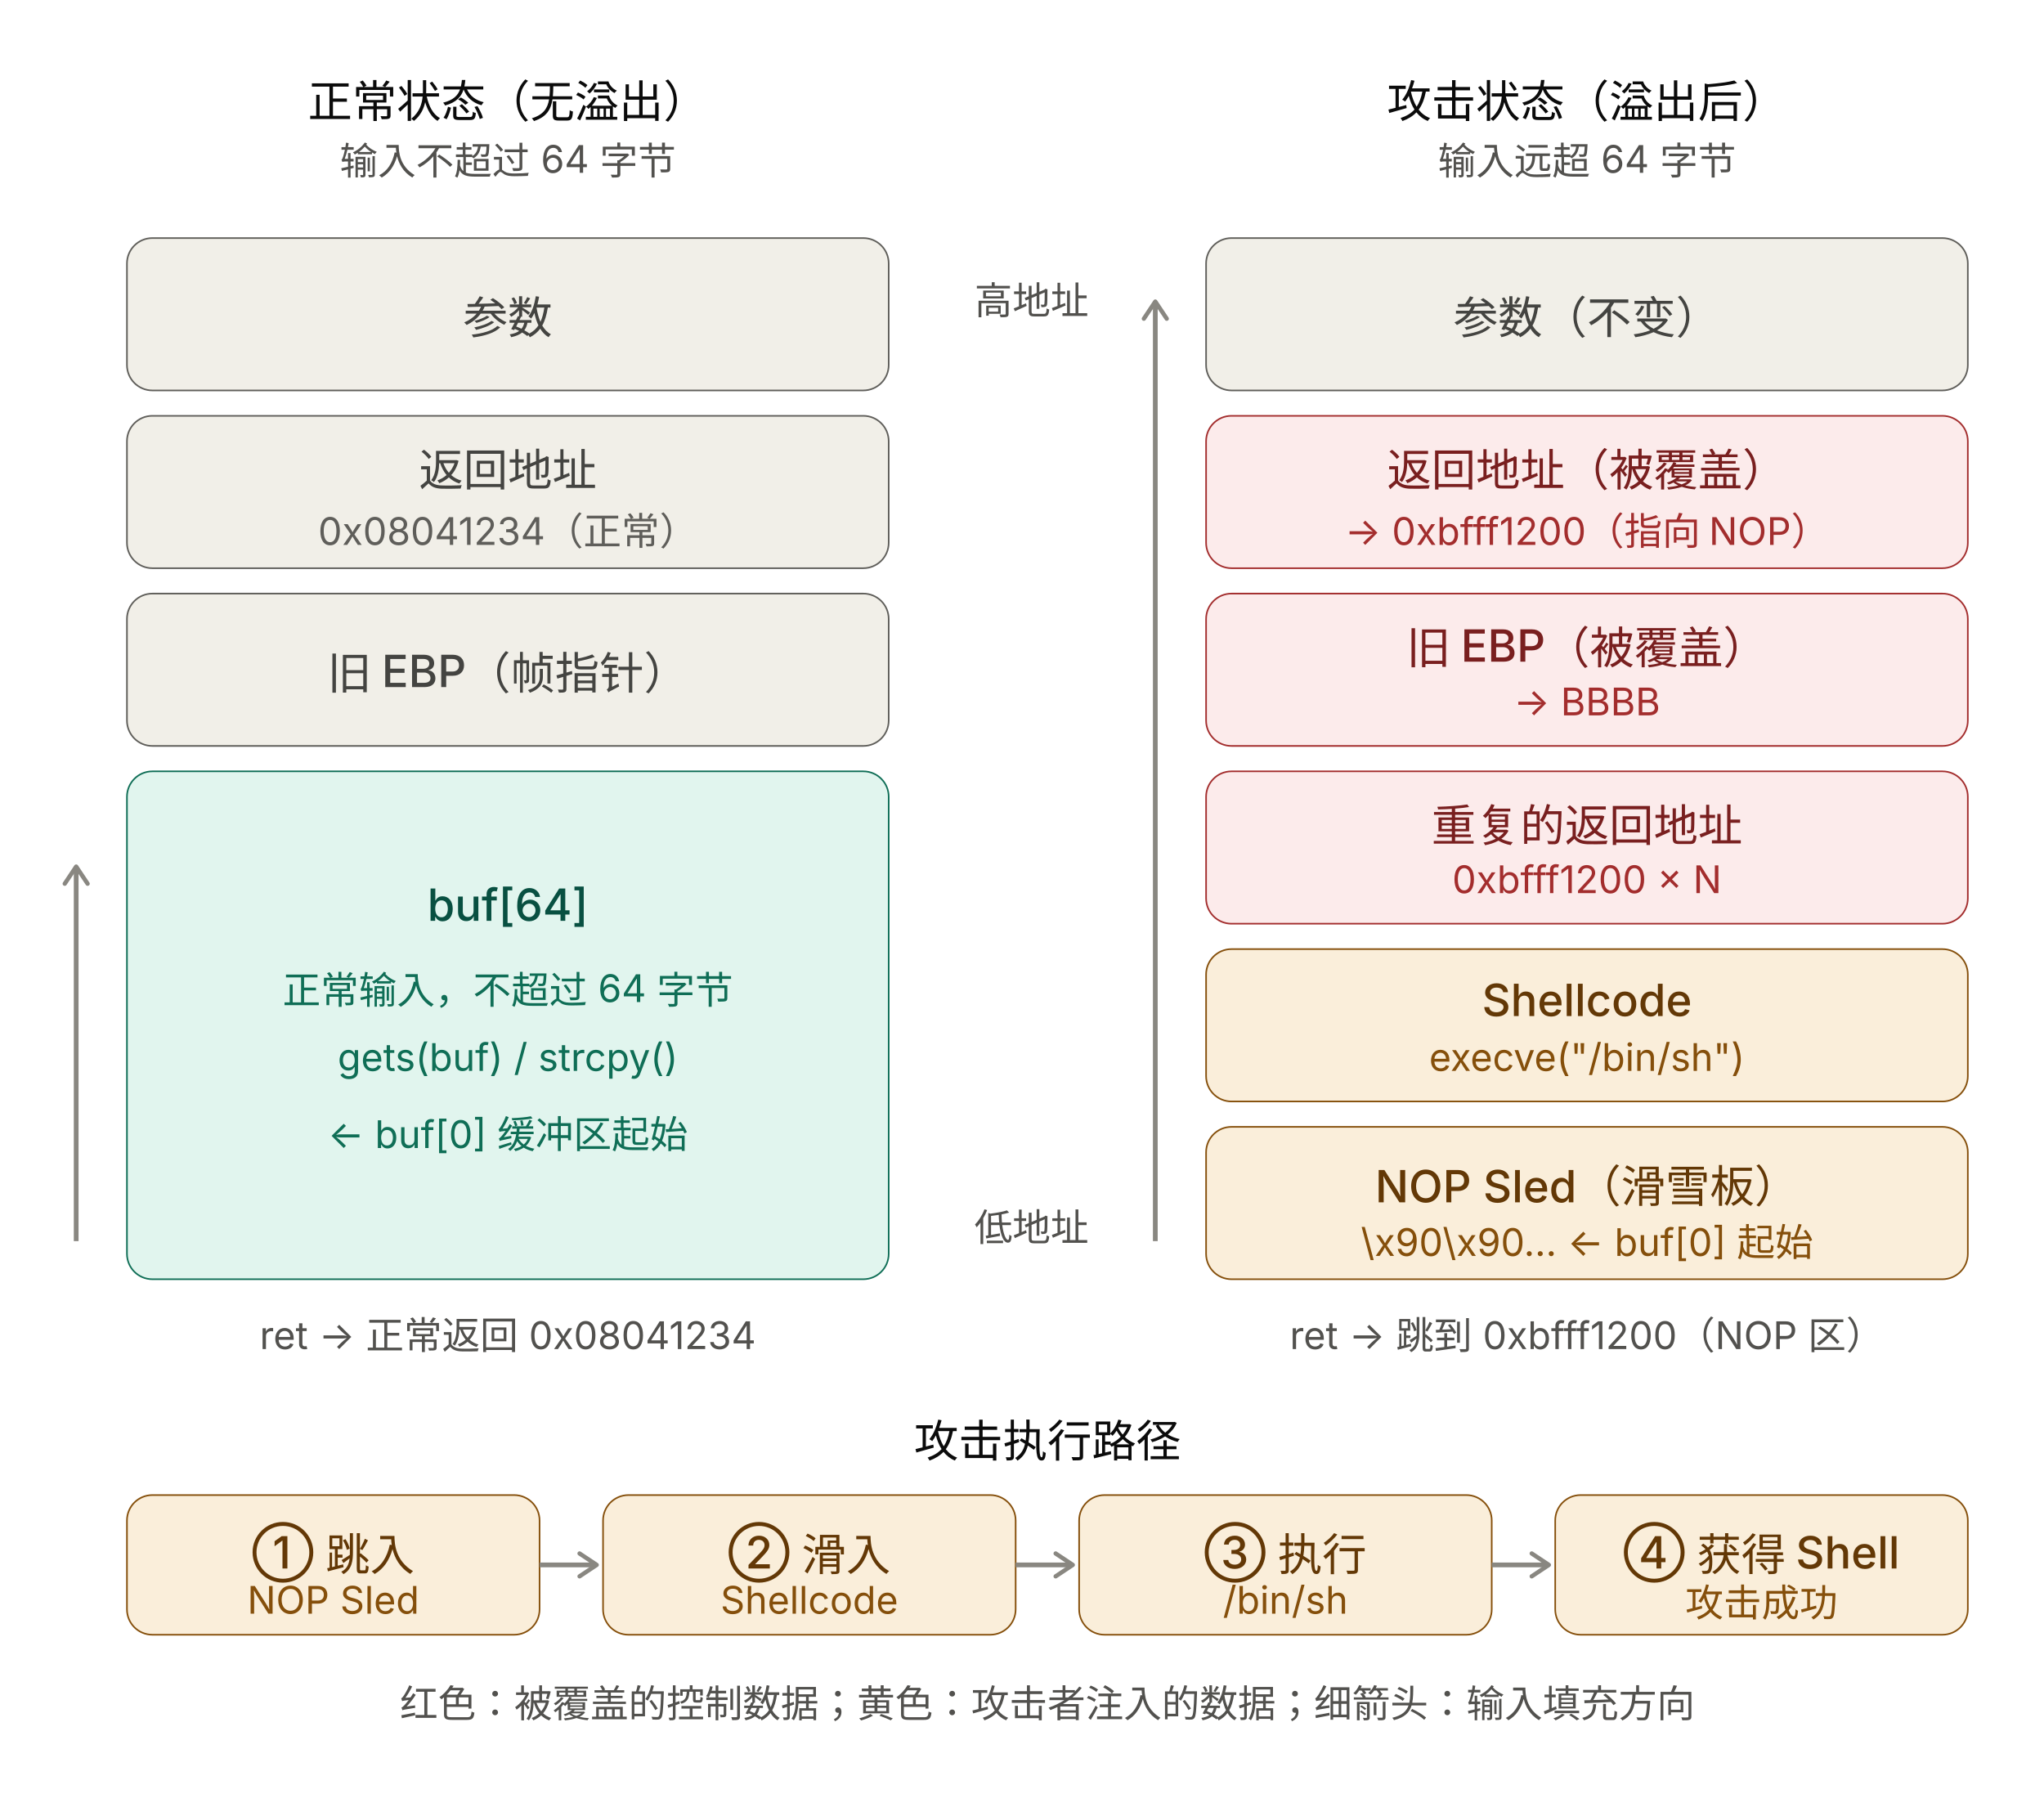
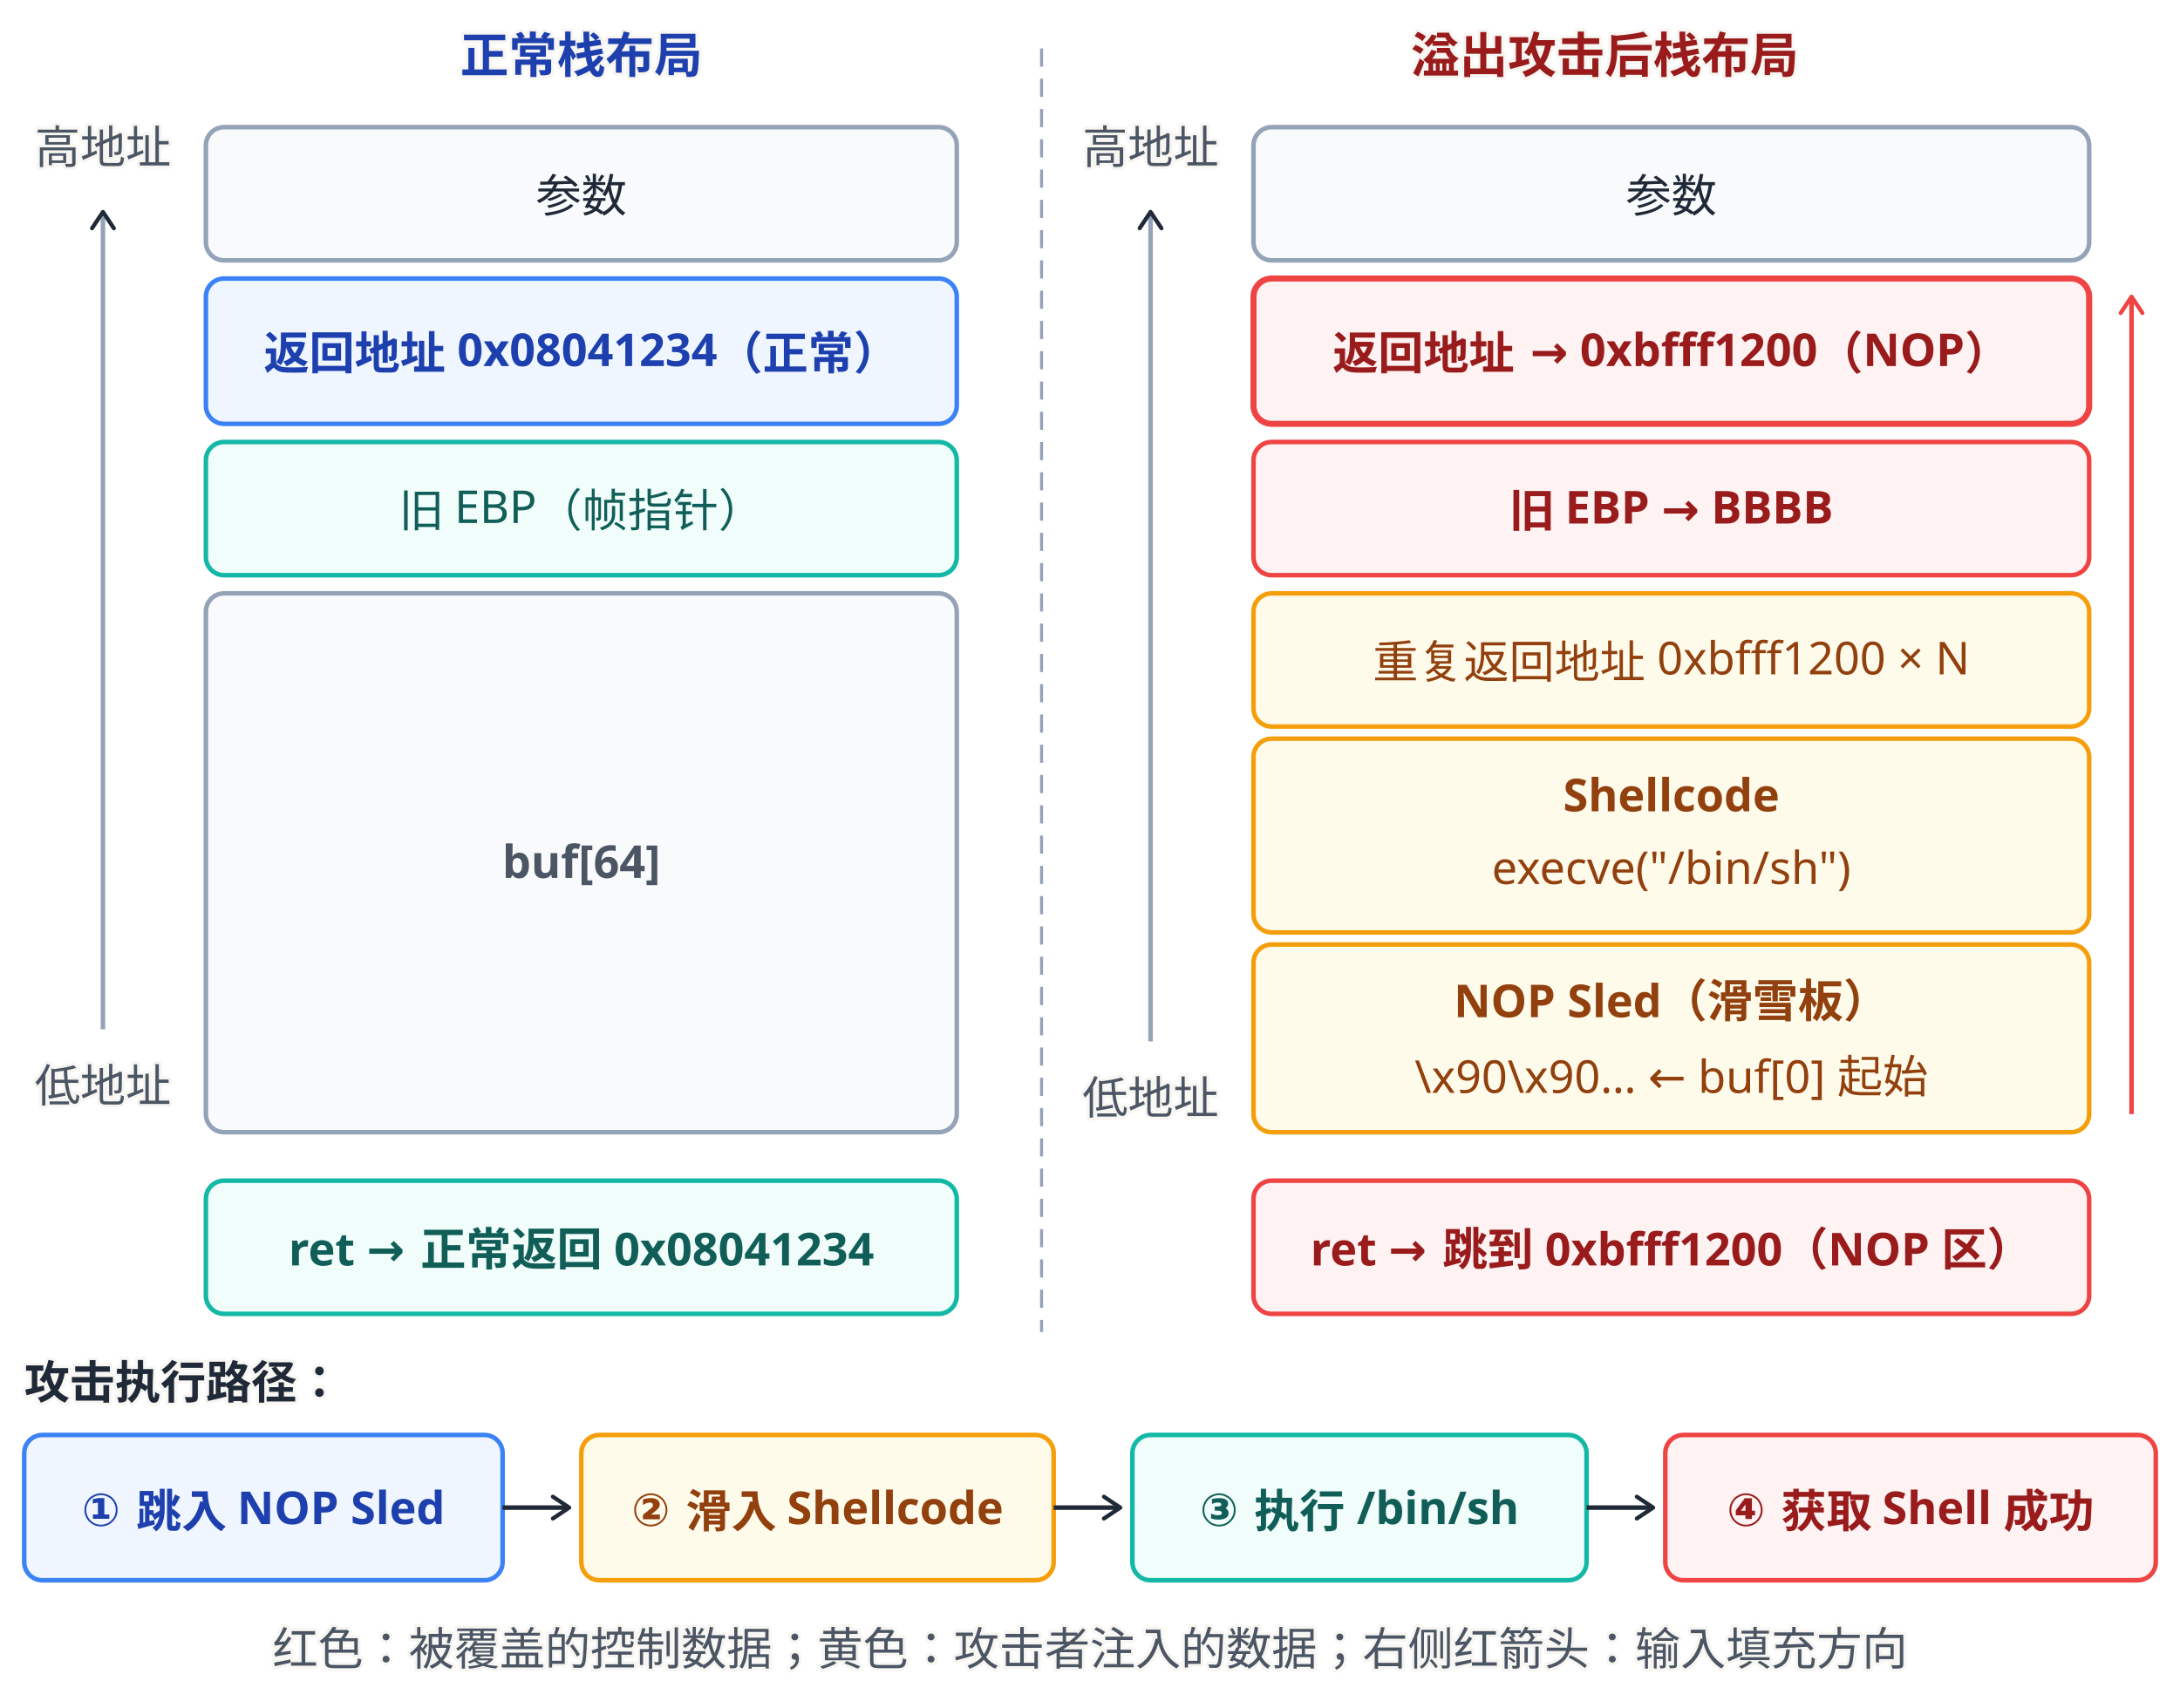
- <svg xmlns="http://www.w3.org/2000/svg" width="644" viewBox="10 -11 644 568" role="img" style="">
+ <svg xmlns="http://www.w3.org/2000/svg" viewBox="0 0 720 564" width="720" height="564" role="img">
  <defs>
-     <marker id="arrow" viewBox="0 0 10 10" refX="8" refY="5" markerWidth="6" markerHeight="6" orient="auto-start-reverse">
-       <path d="M2 1L8 5L2 9" fill="none" stroke="context-stroke" stroke-width="1.5" stroke-linecap="round" stroke-linejoin="round" style="stroke:#898781;stroke:context-stroke;" />
+     <marker id="bof-k" viewBox="0 0 10 10" refX="8" refY="5" markerWidth="6" markerHeight="6" orient="auto">
+       <path d="M2 1L8 5L2 9" fill="none" stroke="#1f2937" stroke-width="1.5" stroke-linecap="round" stroke-linejoin="round" />
+     </marker>
+     <marker id="bof-r" viewBox="0 0 10 10" refX="8" refY="5" markerWidth="6" markerHeight="6" orient="auto">
+       <path d="M2 1L8 5L2 9" fill="none" stroke="#ef4444" stroke-width="1.5" stroke-linecap="round" stroke-linejoin="round" />
    </marker>
  </defs>
-   <text x="170" y="26" text-anchor="middle" style="fill:rgb(11, 11, 11);stroke:none;color:rgb(11, 11, 11);stroke-width:1px;stroke-linecap:butt;stroke-linejoin:miter;opacity:1;font-family:anthropic-sans, -apple-system, &quot;system-ui&quot;, &quot;Segoe UI&quot;, sans-serif;font-size:14px;font-weight:500;text-anchor:middle;dominant-baseline:auto">正常状态（无溢出）</text>
-   <text x="170" y="44" text-anchor="middle" style="fill:rgb(82, 81, 78);stroke:none;color:rgb(11, 11, 11);stroke-width:1px;stroke-linecap:butt;stroke-linejoin:miter;opacity:1;font-family:anthropic-sans, -apple-system, &quot;system-ui&quot;, &quot;Segoe UI&quot;, sans-serif;font-size:12px;font-weight:400;text-anchor:middle;dominant-baseline:auto">输入不超过 64 字节</text>
-   <text x="510" y="26" text-anchor="middle" style="fill:rgb(11, 11, 11);stroke:none;color:rgb(11, 11, 11);stroke-width:1px;stroke-linecap:butt;stroke-linejoin:miter;opacity:1;font-family:anthropic-sans, -apple-system, &quot;system-ui&quot;, &quot;Segoe UI&quot;, sans-serif;font-size:14px;font-weight:500;text-anchor:middle;dominant-baseline:auto">攻击状态（溢出后）</text>
-   <text x="510" y="44" text-anchor="middle" style="fill:rgb(82, 81, 78);stroke:none;color:rgb(11, 11, 11);stroke-width:1px;stroke-linecap:butt;stroke-linejoin:miter;opacity:1;font-family:anthropic-sans, -apple-system, &quot;system-ui&quot;, &quot;Segoe UI&quot;, sans-serif;font-size:12px;font-weight:400;text-anchor:middle;dominant-baseline:auto">输入远超 64 字节</text>
-   <text x="335" y="88" text-anchor="middle" style="fill:rgb(82, 81, 78);stroke:none;color:rgb(11, 11, 11);stroke-width:1px;stroke-linecap:butt;stroke-linejoin:miter;opacity:1;font-family:anthropic-sans, -apple-system, &quot;system-ui&quot;, &quot;Segoe UI&quot;, sans-serif;font-size:12px;font-weight:400;text-anchor:middle;dominant-baseline:auto">高地址</text>
-   <text x="335" y="380" text-anchor="middle" style="fill:rgb(82, 81, 78);stroke:none;color:rgb(11, 11, 11);stroke-width:1px;stroke-linecap:butt;stroke-linejoin:miter;opacity:1;font-family:anthropic-sans, -apple-system, &quot;system-ui&quot;, &quot;Segoe UI&quot;, sans-serif;font-size:12px;font-weight:400;text-anchor:middle;dominant-baseline:auto">低地址</text>
-   <g style="fill:rgb(0, 0, 0);stroke:none;color:rgb(11, 11, 11);stroke-width:1px;stroke-linecap:butt;stroke-linejoin:miter;opacity:1;font-family:anthropic-sans, -apple-system, &quot;system-ui&quot;, &quot;Segoe UI&quot;, sans-serif;font-size:16px;font-weight:400;text-anchor:start;dominant-baseline:auto">
-     <rect x="50" y="64" width="240" height="48" rx="8" stroke-width="0.5" style="fill:rgb(241, 239, 232);stroke:rgb(95, 94, 90);color:rgb(11, 11, 11);stroke-width:0.5px;stroke-linecap:butt;stroke-linejoin:miter;opacity:1;font-family:anthropic-sans, -apple-system, &quot;system-ui&quot;, &quot;Segoe UI&quot;, sans-serif;font-size:16px;font-weight:400;text-anchor:start;dominant-baseline:auto" />
-     <text x="170" y="88" text-anchor="middle" dominant-baseline="central" style="fill:rgb(68, 68, 65);stroke:none;color:rgb(11, 11, 11);stroke-width:1px;stroke-linecap:butt;stroke-linejoin:miter;opacity:1;font-family:anthropic-sans, -apple-system, &quot;system-ui&quot;, &quot;Segoe UI&quot;, sans-serif;font-size:14px;font-weight:500;text-anchor:middle;dominant-baseline:central">参数</text>
+   <g font-family="'PingFang SC','Noto Sans SC','Microsoft YaHei',system-ui,sans-serif">
+     <text x="192" y="24" text-anchor="middle" font-size="16" font-weight="600" fill="#1e40af" paint-order="stroke" stroke="#f7f6f2" stroke-width="2" stroke-linejoin="round">正常栈布局</text>
+     <text x="34" y="54" text-anchor="middle" font-size="15" font-weight="400" fill="#4b5563" paint-order="stroke" stroke="#f7f6f2" stroke-width="2" stroke-linejoin="round">高地址</text>
+     <line x1="34" y1="340" x2="34" y2="70" stroke="#94a3b8" stroke-width="1.5" marker-end="url(#bof-k)" />
+     <text x="34" y="364" text-anchor="middle" font-size="15" font-weight="400" fill="#4b5563" paint-order="stroke" stroke="#f7f6f2" stroke-width="2" stroke-linejoin="round">低地址</text>
+     <rect x="68" y="42" width="248" height="44" rx="6" fill="#f8fafc" stroke="#94a3b8" stroke-width="1.5" />
+     <text x="192" y="70" text-anchor="middle" font-size="15" font-weight="400" fill="#1f2937">参数</text>
+     <rect x="68" y="92" width="248" height="48" rx="6" fill="#eff6ff" stroke="#3b82f6" stroke-width="1.5" />
+     <text x="192" y="122" text-anchor="middle" font-size="15" font-weight="600" fill="#1e40af">返回地址 0x08041234（正常）</text>
+     <rect x="68" y="146" width="248" height="44" rx="6" fill="#f0fdfa" stroke="#14b8a6" stroke-width="1.5" />
+     <text x="192" y="174" text-anchor="middle" font-size="15" font-weight="400" fill="#115e59">旧 EBP（帧指针）</text>
+     <rect x="68" y="196" width="248" height="178" rx="6" fill="#f8fafc" stroke="#94a3b8" stroke-width="1.5" />
+     <text x="192" y="290" text-anchor="middle" font-size="15" font-weight="600" fill="#4b5563">buf[64]</text>
+     <rect x="68" y="390" width="248" height="44" rx="6" fill="#f0fdfa" stroke="#14b8a6" stroke-width="1.5" />
+     <text x="192" y="418" text-anchor="middle" font-size="15" font-weight="600" fill="#115e59">ret → 正常返回 0x08041234</text>
+     <line x1="344" y1="16" x2="344" y2="440" stroke="#94a3b8" stroke-width="1" stroke-dasharray="6 4" />
+     <text x="530" y="24" text-anchor="middle" font-size="16" font-weight="600" fill="#991b1b" paint-order="stroke" stroke="#f7f6f2" stroke-width="2" stroke-linejoin="round">溢出攻击后栈布局</text>
+     <text x="380" y="54" text-anchor="middle" font-size="15" font-weight="400" fill="#4b5563" paint-order="stroke" stroke="#f7f6f2" stroke-width="2" stroke-linejoin="round">高地址</text>
+     <line x1="380" y1="344" x2="380" y2="70" stroke="#94a3b8" stroke-width="1.5" marker-end="url(#bof-k)" />
+     <text x="380" y="368" text-anchor="middle" font-size="15" font-weight="400" fill="#4b5563" paint-order="stroke" stroke="#f7f6f2" stroke-width="2" stroke-linejoin="round">低地址</text>
+     <rect x="414" y="42" width="276" height="44" rx="6" fill="#f8fafc" stroke="#94a3b8" stroke-width="1.5" />
+     <text x="552" y="70" text-anchor="middle" font-size="15" font-weight="400" fill="#1f2937">参数</text>
+     <rect x="414" y="92" width="276" height="48" rx="6" fill="#fef2f2" stroke="#ef4444" stroke-width="2" />
+     <text x="552" y="122" text-anchor="middle" font-size="15" font-weight="600" fill="#991b1b">返回地址 → 0xbfff1200（NOP）</text>
+     <rect x="414" y="146" width="276" height="44" rx="6" fill="#fef2f2" stroke="#ef4444" stroke-width="1.5" />
+     <text x="552" y="174" text-anchor="middle" font-size="15" font-weight="600" fill="#991b1b">旧 EBP → BBBB</text>
+     <rect x="414" y="196" width="276" height="44" rx="6" fill="#fffbeb" stroke="#f59e0b" stroke-width="1.5" />
+     <text x="552" y="224" text-anchor="middle" font-size="15" font-weight="400" fill="#92400e">重复返回地址 0xbfff1200 × N</text>
+     <rect x="414" y="244" width="276" height="64" rx="6" fill="#fffbeb" stroke="#f59e0b" stroke-width="1.5" />
+     <text x="552" y="268" text-anchor="middle" font-size="15" font-weight="600" fill="#92400e">Shellcode</text>
+     <text x="552" y="292" text-anchor="middle" font-size="15" font-weight="400" fill="#92400e">execve("/bin/sh")</text>
+     <rect x="414" y="312" width="276" height="62" rx="6" fill="#fffbeb" stroke="#f59e0b" stroke-width="1.5" />
+     <text x="552" y="336" text-anchor="middle" font-size="15" font-weight="600" fill="#92400e">NOP Sled（滑雪板）</text>
+     <text x="552" y="361" text-anchor="middle" font-size="15" font-weight="400" fill="#92400e">\x90\x90… ← buf[0] 起始</text>
+     <line x1="704" y1="368" x2="704" y2="98" stroke="#ef4444" stroke-width="1.5" marker-end="url(#bof-r)" />
+     <rect x="414" y="390" width="276" height="44" rx="6" fill="#fef2f2" stroke="#ef4444" stroke-width="1.5" />
+     <text x="552" y="418" text-anchor="middle" font-size="15" font-weight="600" fill="#991b1b">ret → 跳到 0xbfff1200（NOP 区）</text>
+     <text x="8" y="462" font-size="15" font-weight="600" fill="#1f2937" paint-order="stroke" stroke="#f7f6f2" stroke-width="2" stroke-linejoin="round">攻击执行路径：</text>
+     <rect x="8" y="474" width="158" height="48" rx="6" fill="#eff6ff" stroke="#3b82f6" stroke-width="1.5" />
+     <text x="87" y="504" text-anchor="middle" font-size="15" font-weight="600" fill="#1e40af">① 跳入 NOP Sled</text>
+     <line x1="166" y1="498" x2="188" y2="498" stroke="#1f2937" stroke-width="1.5" marker-end="url(#bof-k)" />
+     <rect x="192" y="474" width="156" height="48" rx="6" fill="#fffbeb" stroke="#f59e0b" stroke-width="1.5" />
+     <text x="270" y="504" text-anchor="middle" font-size="15" font-weight="600" fill="#92400e">② 滑入 Shellcode</text>
+     <line x1="348" y1="498" x2="370" y2="498" stroke="#1f2937" stroke-width="1.5" marker-end="url(#bof-k)" />
+     <rect x="374" y="474" width="150" height="48" rx="6" fill="#f0fdfa" stroke="#14b8a6" stroke-width="1.5" />
+     <text x="449" y="504" text-anchor="middle" font-size="15" font-weight="600" fill="#115e59">③ 执行 /bin/sh</text>
+     <line x1="524" y1="498" x2="546" y2="498" stroke="#1f2937" stroke-width="1.5" marker-end="url(#bof-k)" />
+     <rect x="550" y="474" width="162" height="48" rx="6" fill="#fef2f2" stroke="#ef4444" stroke-width="1.5" />
+     <text x="631" y="504" text-anchor="middle" font-size="15" font-weight="600" fill="#991b1b">④ 获取 Shell 成功</text>
+     <text x="360" y="550" text-anchor="middle" font-size="15" font-weight="400" fill="#4b5563" paint-order="stroke" stroke="#f7f6f2" stroke-width="2" stroke-linejoin="round">红色：被覆盖的控制数据；黄色：攻击者注入的数据；右侧红箭头：输入填充方向</text>
  </g>
-   <g style="fill:rgb(0, 0, 0);stroke:none;color:rgb(11, 11, 11);stroke-width:1px;stroke-linecap:butt;stroke-linejoin:miter;opacity:1;font-family:anthropic-sans, -apple-system, &quot;system-ui&quot;, &quot;Segoe UI&quot;, sans-serif;font-size:16px;font-weight:400;text-anchor:start;dominant-baseline:auto">
-     <rect x="50" y="120" width="240" height="48" rx="8" stroke-width="0.5" style="fill:rgb(241, 239, 232);stroke:rgb(95, 94, 90);color:rgb(11, 11, 11);stroke-width:0.5px;stroke-linecap:butt;stroke-linejoin:miter;opacity:1;font-family:anthropic-sans, -apple-system, &quot;system-ui&quot;, &quot;Segoe UI&quot;, sans-serif;font-size:16px;font-weight:400;text-anchor:start;dominant-baseline:auto" />
-     <text x="170" y="136" text-anchor="middle" dominant-baseline="central" style="fill:rgb(68, 68, 65);stroke:none;color:rgb(11, 11, 11);stroke-width:1px;stroke-linecap:butt;stroke-linejoin:miter;opacity:1;font-family:anthropic-sans, -apple-system, &quot;system-ui&quot;, &quot;Segoe UI&quot;, sans-serif;font-size:14px;font-weight:500;text-anchor:middle;dominant-baseline:central">返回地址</text>
-     <text x="170" y="154" text-anchor="middle" dominant-baseline="central" style="fill:rgb(95, 94, 90);stroke:none;color:rgb(11, 11, 11);stroke-width:1px;stroke-linecap:butt;stroke-linejoin:miter;opacity:1;font-family:anthropic-sans, -apple-system, &quot;system-ui&quot;, &quot;Segoe UI&quot;, sans-serif;font-size:12px;font-weight:400;text-anchor:middle;dominant-baseline:central">0x08041234（正常）</text>
-   </g>
-   <g style="fill:rgb(0, 0, 0);stroke:none;color:rgb(11, 11, 11);stroke-width:1px;stroke-linecap:butt;stroke-linejoin:miter;opacity:1;font-family:anthropic-sans, -apple-system, &quot;system-ui&quot;, &quot;Segoe UI&quot;, sans-serif;font-size:16px;font-weight:400;text-anchor:start;dominant-baseline:auto">
-     <rect x="50" y="176" width="240" height="48" rx="8" stroke-width="0.5" style="fill:rgb(241, 239, 232);stroke:rgb(95, 94, 90);color:rgb(11, 11, 11);stroke-width:0.5px;stroke-linecap:butt;stroke-linejoin:miter;opacity:1;font-family:anthropic-sans, -apple-system, &quot;system-ui&quot;, &quot;Segoe UI&quot;, sans-serif;font-size:16px;font-weight:400;text-anchor:start;dominant-baseline:auto" />
-     <text x="170" y="200" text-anchor="middle" dominant-baseline="central" style="fill:rgb(68, 68, 65);stroke:none;color:rgb(11, 11, 11);stroke-width:1px;stroke-linecap:butt;stroke-linejoin:miter;opacity:1;font-family:anthropic-sans, -apple-system, &quot;system-ui&quot;, &quot;Segoe UI&quot;, sans-serif;font-size:14px;font-weight:500;text-anchor:middle;dominant-baseline:central">旧 EBP（帧指针）</text>
-   </g>
-   <g style="fill:rgb(0, 0, 0);stroke:none;color:rgb(11, 11, 11);stroke-width:1px;stroke-linecap:butt;stroke-linejoin:miter;opacity:1;font-family:anthropic-sans, -apple-system, &quot;system-ui&quot;, &quot;Segoe UI&quot;, sans-serif;font-size:16px;font-weight:400;text-anchor:start;dominant-baseline:auto">
-     <rect x="50" y="232" width="240" height="160" rx="8" stroke-width="0.5" style="fill:rgb(225, 245, 238);stroke:rgb(15, 110, 86);color:rgb(11, 11, 11);stroke-width:0.5px;stroke-linecap:butt;stroke-linejoin:miter;opacity:1;font-family:anthropic-sans, -apple-system, &quot;system-ui&quot;, &quot;Segoe UI&quot;, sans-serif;font-size:16px;font-weight:400;text-anchor:start;dominant-baseline:auto" />
-     <text x="170" y="274" text-anchor="middle" dominant-baseline="central" style="fill:rgb(8, 80, 65);stroke:none;color:rgb(11, 11, 11);stroke-width:1px;stroke-linecap:butt;stroke-linejoin:miter;opacity:1;font-family:anthropic-sans, -apple-system, &quot;system-ui&quot;, &quot;Segoe UI&quot;, sans-serif;font-size:14px;font-weight:500;text-anchor:middle;dominant-baseline:central">buf[64]</text>
-     <text x="170" y="300" text-anchor="middle" dominant-baseline="central" style="fill:rgb(15, 110, 86);stroke:none;color:rgb(11, 11, 11);stroke-width:1px;stroke-linecap:butt;stroke-linejoin:miter;opacity:1;font-family:anthropic-sans, -apple-system, &quot;system-ui&quot;, &quot;Segoe UI&quot;, sans-serif;font-size:12px;font-weight:400;text-anchor:middle;dominant-baseline:central">正常输入，不超过 64 字节</text>
-     <text x="170" y="322" text-anchor="middle" dominant-baseline="central" style="fill:rgb(15, 110, 86);stroke:none;color:rgb(11, 11, 11);stroke-width:1px;stroke-linecap:butt;stroke-linejoin:miter;opacity:1;font-family:anthropic-sans, -apple-system, &quot;system-ui&quot;, &quot;Segoe UI&quot;, sans-serif;font-size:12px;font-weight:400;text-anchor:middle;dominant-baseline:central">gets(buf) / strcpy()</text>
-     <text x="170" y="344" text-anchor="middle" dominant-baseline="central" style="fill:rgb(15, 110, 86);stroke:none;color:rgb(11, 11, 11);stroke-width:1px;stroke-linecap:butt;stroke-linejoin:miter;opacity:1;font-family:anthropic-sans, -apple-system, &quot;system-ui&quot;, &quot;Segoe UI&quot;, sans-serif;font-size:12px;font-weight:400;text-anchor:middle;dominant-baseline:central">← buf[0] 缓冲区起始</text>
-   </g>
-   <g style="fill:rgb(0, 0, 0);stroke:none;color:rgb(11, 11, 11);stroke-width:1px;stroke-linecap:butt;stroke-linejoin:miter;opacity:1;font-family:anthropic-sans, -apple-system, &quot;system-ui&quot;, &quot;Segoe UI&quot;, sans-serif;font-size:16px;font-weight:400;text-anchor:start;dominant-baseline:auto">
-     <rect x="390" y="64" width="240" height="48" rx="8" stroke-width="0.5" style="fill:rgb(241, 239, 232);stroke:rgb(95, 94, 90);color:rgb(11, 11, 11);stroke-width:0.5px;stroke-linecap:butt;stroke-linejoin:miter;opacity:1;font-family:anthropic-sans, -apple-system, &quot;system-ui&quot;, &quot;Segoe UI&quot;, sans-serif;font-size:16px;font-weight:400;text-anchor:start;dominant-baseline:auto" />
-     <text x="510" y="88" text-anchor="middle" dominant-baseline="central" style="fill:rgb(68, 68, 65);stroke:none;color:rgb(11, 11, 11);stroke-width:1px;stroke-linecap:butt;stroke-linejoin:miter;opacity:1;font-family:anthropic-sans, -apple-system, &quot;system-ui&quot;, &quot;Segoe UI&quot;, sans-serif;font-size:14px;font-weight:500;text-anchor:middle;dominant-baseline:central">参数（不变）</text>
-   </g>
-   <g style="fill:rgb(0, 0, 0);stroke:none;color:rgb(11, 11, 11);stroke-width:1px;stroke-linecap:butt;stroke-linejoin:miter;opacity:1;font-family:anthropic-sans, -apple-system, &quot;system-ui&quot;, &quot;Segoe UI&quot;, sans-serif;font-size:16px;font-weight:400;text-anchor:start;dominant-baseline:auto">
-     <rect x="390" y="120" width="240" height="48" rx="8" stroke-width="0.5" style="fill:rgb(252, 235, 235);stroke:rgb(163, 45, 45);color:rgb(11, 11, 11);stroke-width:0.5px;stroke-linecap:butt;stroke-linejoin:miter;opacity:1;font-family:anthropic-sans, -apple-system, &quot;system-ui&quot;, &quot;Segoe UI&quot;, sans-serif;font-size:16px;font-weight:400;text-anchor:start;dominant-baseline:auto" />
-     <text x="510" y="136" text-anchor="middle" dominant-baseline="central" style="fill:rgb(121, 31, 31);stroke:none;color:rgb(11, 11, 11);stroke-width:1px;stroke-linecap:butt;stroke-linejoin:miter;opacity:1;font-family:anthropic-sans, -apple-system, &quot;system-ui&quot;, &quot;Segoe UI&quot;, sans-serif;font-size:14px;font-weight:500;text-anchor:middle;dominant-baseline:central">返回地址（被覆盖）</text>
-     <text x="510" y="154" text-anchor="middle" dominant-baseline="central" style="fill:rgb(163, 45, 45);stroke:none;color:rgb(11, 11, 11);stroke-width:1px;stroke-linecap:butt;stroke-linejoin:miter;opacity:1;font-family:anthropic-sans, -apple-system, &quot;system-ui&quot;, &quot;Segoe UI&quot;, sans-serif;font-size:12px;font-weight:400;text-anchor:middle;dominant-baseline:central">→ 0xbfff1200（指向 NOP）</text>
-   </g>
-   <g style="fill:rgb(0, 0, 0);stroke:none;color:rgb(11, 11, 11);stroke-width:1px;stroke-linecap:butt;stroke-linejoin:miter;opacity:1;font-family:anthropic-sans, -apple-system, &quot;system-ui&quot;, &quot;Segoe UI&quot;, sans-serif;font-size:16px;font-weight:400;text-anchor:start;dominant-baseline:auto">
-     <rect x="390" y="176" width="240" height="48" rx="8" stroke-width="0.5" style="fill:rgb(252, 235, 235);stroke:rgb(163, 45, 45);color:rgb(11, 11, 11);stroke-width:0.5px;stroke-linecap:butt;stroke-linejoin:miter;opacity:1;font-family:anthropic-sans, -apple-system, &quot;system-ui&quot;, &quot;Segoe UI&quot;, sans-serif;font-size:16px;font-weight:400;text-anchor:start;dominant-baseline:auto" />
-     <text x="510" y="192" text-anchor="middle" dominant-baseline="central" style="fill:rgb(121, 31, 31);stroke:none;color:rgb(11, 11, 11);stroke-width:1px;stroke-linecap:butt;stroke-linejoin:miter;opacity:1;font-family:anthropic-sans, -apple-system, &quot;system-ui&quot;, &quot;Segoe UI&quot;, sans-serif;font-size:14px;font-weight:500;text-anchor:middle;dominant-baseline:central">旧 EBP（被覆盖）</text>
-     <text x="510" y="210" text-anchor="middle" dominant-baseline="central" style="fill:rgb(163, 45, 45);stroke:none;color:rgb(11, 11, 11);stroke-width:1px;stroke-linecap:butt;stroke-linejoin:miter;opacity:1;font-family:anthropic-sans, -apple-system, &quot;system-ui&quot;, &quot;Segoe UI&quot;, sans-serif;font-size:12px;font-weight:400;text-anchor:middle;dominant-baseline:central">→ BBBB</text>
-   </g>
-   <g style="fill:rgb(0, 0, 0);stroke:none;color:rgb(11, 11, 11);stroke-width:1px;stroke-linecap:butt;stroke-linejoin:miter;opacity:1;font-family:anthropic-sans, -apple-system, &quot;system-ui&quot;, &quot;Segoe UI&quot;, sans-serif;font-size:16px;font-weight:400;text-anchor:start;dominant-baseline:auto">
-     <rect x="390" y="232" width="240" height="48" rx="8" stroke-width="0.5" style="fill:rgb(252, 235, 235);stroke:rgb(163, 45, 45);color:rgb(11, 11, 11);stroke-width:0.5px;stroke-linecap:butt;stroke-linejoin:miter;opacity:1;font-family:anthropic-sans, -apple-system, &quot;system-ui&quot;, &quot;Segoe UI&quot;, sans-serif;font-size:16px;font-weight:400;text-anchor:start;dominant-baseline:auto" />
-     <text x="510" y="248" text-anchor="middle" dominant-baseline="central" style="fill:rgb(121, 31, 31);stroke:none;color:rgb(11, 11, 11);stroke-width:1px;stroke-linecap:butt;stroke-linejoin:miter;opacity:1;font-family:anthropic-sans, -apple-system, &quot;system-ui&quot;, &quot;Segoe UI&quot;, sans-serif;font-size:14px;font-weight:500;text-anchor:middle;dominant-baseline:central">重复的返回地址</text>
-     <text x="510" y="266" text-anchor="middle" dominant-baseline="central" style="fill:rgb(163, 45, 45);stroke:none;color:rgb(11, 11, 11);stroke-width:1px;stroke-linecap:butt;stroke-linejoin:miter;opacity:1;font-family:anthropic-sans, -apple-system, &quot;system-ui&quot;, &quot;Segoe UI&quot;, sans-serif;font-size:12px;font-weight:400;text-anchor:middle;dominant-baseline:central">0xbfff1200 × N</text>
-   </g>
-   <g style="fill:rgb(0, 0, 0);stroke:none;color:rgb(11, 11, 11);stroke-width:1px;stroke-linecap:butt;stroke-linejoin:miter;opacity:1;font-family:anthropic-sans, -apple-system, &quot;system-ui&quot;, &quot;Segoe UI&quot;, sans-serif;font-size:16px;font-weight:400;text-anchor:start;dominant-baseline:auto">
-     <rect x="390" y="288" width="240" height="48" rx="8" stroke-width="0.5" style="fill:rgb(250, 238, 218);stroke:rgb(133, 79, 11);color:rgb(11, 11, 11);stroke-width:0.5px;stroke-linecap:butt;stroke-linejoin:miter;opacity:1;font-family:anthropic-sans, -apple-system, &quot;system-ui&quot;, &quot;Segoe UI&quot;, sans-serif;font-size:16px;font-weight:400;text-anchor:start;dominant-baseline:auto" />
-     <text x="510" y="304" text-anchor="middle" dominant-baseline="central" style="fill:rgb(99, 56, 6);stroke:none;color:rgb(11, 11, 11);stroke-width:1px;stroke-linecap:butt;stroke-linejoin:miter;opacity:1;font-family:anthropic-sans, -apple-system, &quot;system-ui&quot;, &quot;Segoe UI&quot;, sans-serif;font-size:14px;font-weight:500;text-anchor:middle;dominant-baseline:central">Shellcode</text>
-     <text x="510" y="322" text-anchor="middle" dominant-baseline="central" style="fill:rgb(133, 79, 11);stroke:none;color:rgb(11, 11, 11);stroke-width:1px;stroke-linecap:butt;stroke-linejoin:miter;opacity:1;font-family:anthropic-sans, -apple-system, &quot;system-ui&quot;, &quot;Segoe UI&quot;, sans-serif;font-size:12px;font-weight:400;text-anchor:middle;dominant-baseline:central">execve("/bin/sh")</text>
-   </g>
-   <g style="fill:rgb(0, 0, 0);stroke:none;color:rgb(11, 11, 11);stroke-width:1px;stroke-linecap:butt;stroke-linejoin:miter;opacity:1;font-family:anthropic-sans, -apple-system, &quot;system-ui&quot;, &quot;Segoe UI&quot;, sans-serif;font-size:16px;font-weight:400;text-anchor:start;dominant-baseline:auto">
-     <rect x="390" y="344" width="240" height="48" rx="8" stroke-width="0.5" style="fill:rgb(250, 238, 218);stroke:rgb(133, 79, 11);color:rgb(11, 11, 11);stroke-width:0.5px;stroke-linecap:butt;stroke-linejoin:miter;opacity:1;font-family:anthropic-sans, -apple-system, &quot;system-ui&quot;, &quot;Segoe UI&quot;, sans-serif;font-size:16px;font-weight:400;text-anchor:start;dominant-baseline:auto" />
-     <text x="510" y="360" text-anchor="middle" dominant-baseline="central" style="fill:rgb(99, 56, 6);stroke:none;color:rgb(11, 11, 11);stroke-width:1px;stroke-linecap:butt;stroke-linejoin:miter;opacity:1;font-family:anthropic-sans, -apple-system, &quot;system-ui&quot;, &quot;Segoe UI&quot;, sans-serif;font-size:14px;font-weight:500;text-anchor:middle;dominant-baseline:central">NOP Sled（滑雪板）</text>
-     <text x="510" y="378" text-anchor="middle" dominant-baseline="central" style="fill:rgb(133, 79, 11);stroke:none;color:rgb(11, 11, 11);stroke-width:1px;stroke-linecap:butt;stroke-linejoin:miter;opacity:1;font-family:anthropic-sans, -apple-system, &quot;system-ui&quot;, &quot;Segoe UI&quot;, sans-serif;font-size:12px;font-weight:400;text-anchor:middle;dominant-baseline:central">\x90\x90… ← buf[0] 起始</text>
-   </g>
-   <line x1="34" y1="380" x2="34" y2="262" marker-end="url(#arrow)" style="fill:none;stroke:rgb(137, 135, 129);color:rgb(11, 11, 11);stroke-width:1.5px;stroke-linecap:butt;stroke-linejoin:miter;opacity:1;font-family:anthropic-sans, -apple-system, &quot;system-ui&quot;, &quot;Segoe UI&quot;, sans-serif;font-size:16px;font-weight:400;text-anchor:start;dominant-baseline:auto" />
-   <line x1="374" y1="380" x2="374" y2="84" marker-end="url(#arrow)" style="fill:none;stroke:rgb(137, 135, 129);color:rgb(11, 11, 11);stroke-width:1.5px;stroke-linecap:butt;stroke-linejoin:miter;opacity:1;font-family:anthropic-sans, -apple-system, &quot;system-ui&quot;, &quot;Segoe UI&quot;, sans-serif;font-size:16px;font-weight:400;text-anchor:start;dominant-baseline:auto" />
-   <text x="170" y="414" text-anchor="middle" style="fill:rgb(82, 81, 78);stroke:none;color:rgb(11, 11, 11);stroke-width:1px;stroke-linecap:butt;stroke-linejoin:miter;opacity:1;font-family:anthropic-sans, -apple-system, &quot;system-ui&quot;, &quot;Segoe UI&quot;, sans-serif;font-size:12px;font-weight:400;text-anchor:middle;dominant-baseline:auto">ret → 正常返回 0x08041234</text>
-   <text x="510" y="414" text-anchor="middle" style="fill:rgb(82, 81, 78);stroke:none;color:rgb(11, 11, 11);stroke-width:1px;stroke-linecap:butt;stroke-linejoin:miter;opacity:1;font-family:anthropic-sans, -apple-system, &quot;system-ui&quot;, &quot;Segoe UI&quot;, sans-serif;font-size:12px;font-weight:400;text-anchor:middle;dominant-baseline:auto">ret → 跳到 0xbfff1200（NOP 区）</text>
-   <text x="340" y="448" text-anchor="middle" style="fill:rgb(11, 11, 11);stroke:none;color:rgb(11, 11, 11);stroke-width:1px;stroke-linecap:butt;stroke-linejoin:miter;opacity:1;font-family:anthropic-sans, -apple-system, &quot;system-ui&quot;, &quot;Segoe UI&quot;, sans-serif;font-size:14px;font-weight:500;text-anchor:middle;dominant-baseline:auto">攻击执行路径</text>
-   <g style="fill:rgb(0, 0, 0);stroke:none;color:rgb(11, 11, 11);stroke-width:1px;stroke-linecap:butt;stroke-linejoin:miter;opacity:1;font-family:anthropic-sans, -apple-system, &quot;system-ui&quot;, &quot;Segoe UI&quot;, sans-serif;font-size:16px;font-weight:400;text-anchor:start;dominant-baseline:auto">
-     <rect x="50" y="460" width="130" height="44" rx="8" stroke-width="0.5" style="fill:rgb(250, 238, 218);stroke:rgb(133, 79, 11);color:rgb(11, 11, 11);stroke-width:0.5px;stroke-linecap:butt;stroke-linejoin:miter;opacity:1;font-family:anthropic-sans, -apple-system, &quot;system-ui&quot;, &quot;Segoe UI&quot;, sans-serif;font-size:16px;font-weight:400;text-anchor:start;dominant-baseline:auto" />
-     <text x="115" y="476" text-anchor="middle" dominant-baseline="central" style="fill:rgb(99, 56, 6);stroke:none;color:rgb(11, 11, 11);stroke-width:1px;stroke-linecap:butt;stroke-linejoin:miter;opacity:1;font-family:anthropic-sans, -apple-system, &quot;system-ui&quot;, &quot;Segoe UI&quot;, sans-serif;font-size:14px;font-weight:500;text-anchor:middle;dominant-baseline:central">① 跳入</text>
-     <text x="115" y="493" text-anchor="middle" dominant-baseline="central" style="fill:rgb(133, 79, 11);stroke:none;color:rgb(11, 11, 11);stroke-width:1px;stroke-linecap:butt;stroke-linejoin:miter;opacity:1;font-family:anthropic-sans, -apple-system, &quot;system-ui&quot;, &quot;Segoe UI&quot;, sans-serif;font-size:12px;font-weight:400;text-anchor:middle;dominant-baseline:central">NOP Sled</text>
-   </g>
-   <g style="fill:rgb(0, 0, 0);stroke:none;color:rgb(11, 11, 11);stroke-width:1px;stroke-linecap:butt;stroke-linejoin:miter;opacity:1;font-family:anthropic-sans, -apple-system, &quot;system-ui&quot;, &quot;Segoe UI&quot;, sans-serif;font-size:16px;font-weight:400;text-anchor:start;dominant-baseline:auto">
-     <rect x="200" y="460" width="130" height="44" rx="8" stroke-width="0.5" style="fill:rgb(250, 238, 218);stroke:rgb(133, 79, 11);color:rgb(11, 11, 11);stroke-width:0.5px;stroke-linecap:butt;stroke-linejoin:miter;opacity:1;font-family:anthropic-sans, -apple-system, &quot;system-ui&quot;, &quot;Segoe UI&quot;, sans-serif;font-size:16px;font-weight:400;text-anchor:start;dominant-baseline:auto" />
-     <text x="265" y="476" text-anchor="middle" dominant-baseline="central" style="fill:rgb(99, 56, 6);stroke:none;color:rgb(11, 11, 11);stroke-width:1px;stroke-linecap:butt;stroke-linejoin:miter;opacity:1;font-family:anthropic-sans, -apple-system, &quot;system-ui&quot;, &quot;Segoe UI&quot;, sans-serif;font-size:14px;font-weight:500;text-anchor:middle;dominant-baseline:central">② 滑入</text>
-     <text x="265" y="493" text-anchor="middle" dominant-baseline="central" style="fill:rgb(133, 79, 11);stroke:none;color:rgb(11, 11, 11);stroke-width:1px;stroke-linecap:butt;stroke-linejoin:miter;opacity:1;font-family:anthropic-sans, -apple-system, &quot;system-ui&quot;, &quot;Segoe UI&quot;, sans-serif;font-size:12px;font-weight:400;text-anchor:middle;dominant-baseline:central">Shellcode</text>
-   </g>
-   <g style="fill:rgb(0, 0, 0);stroke:none;color:rgb(11, 11, 11);stroke-width:1px;stroke-linecap:butt;stroke-linejoin:miter;opacity:1;font-family:anthropic-sans, -apple-system, &quot;system-ui&quot;, &quot;Segoe UI&quot;, sans-serif;font-size:16px;font-weight:400;text-anchor:start;dominant-baseline:auto">
-     <rect x="350" y="460" width="130" height="44" rx="8" stroke-width="0.5" style="fill:rgb(250, 238, 218);stroke:rgb(133, 79, 11);color:rgb(11, 11, 11);stroke-width:0.5px;stroke-linecap:butt;stroke-linejoin:miter;opacity:1;font-family:anthropic-sans, -apple-system, &quot;system-ui&quot;, &quot;Segoe UI&quot;, sans-serif;font-size:16px;font-weight:400;text-anchor:start;dominant-baseline:auto" />
-     <text x="415" y="476" text-anchor="middle" dominant-baseline="central" style="fill:rgb(99, 56, 6);stroke:none;color:rgb(11, 11, 11);stroke-width:1px;stroke-linecap:butt;stroke-linejoin:miter;opacity:1;font-family:anthropic-sans, -apple-system, &quot;system-ui&quot;, &quot;Segoe UI&quot;, sans-serif;font-size:14px;font-weight:500;text-anchor:middle;dominant-baseline:central">③ 执行</text>
-     <text x="415" y="493" text-anchor="middle" dominant-baseline="central" style="fill:rgb(133, 79, 11);stroke:none;color:rgb(11, 11, 11);stroke-width:1px;stroke-linecap:butt;stroke-linejoin:miter;opacity:1;font-family:anthropic-sans, -apple-system, &quot;system-ui&quot;, &quot;Segoe UI&quot;, sans-serif;font-size:12px;font-weight:400;text-anchor:middle;dominant-baseline:central">/bin/sh</text>
-   </g>
-   <g style="fill:rgb(0, 0, 0);stroke:none;color:rgb(11, 11, 11);stroke-width:1px;stroke-linecap:butt;stroke-linejoin:miter;opacity:1;font-family:anthropic-sans, -apple-system, &quot;system-ui&quot;, &quot;Segoe UI&quot;, sans-serif;font-size:16px;font-weight:400;text-anchor:start;dominant-baseline:auto">
-     <rect x="500" y="460" width="130" height="44" rx="8" stroke-width="0.5" style="fill:rgb(250, 238, 218);stroke:rgb(133, 79, 11);color:rgb(11, 11, 11);stroke-width:0.5px;stroke-linecap:butt;stroke-linejoin:miter;opacity:1;font-family:anthropic-sans, -apple-system, &quot;system-ui&quot;, &quot;Segoe UI&quot;, sans-serif;font-size:16px;font-weight:400;text-anchor:start;dominant-baseline:auto" />
-     <text x="565" y="476" text-anchor="middle" dominant-baseline="central" style="fill:rgb(99, 56, 6);stroke:none;color:rgb(11, 11, 11);stroke-width:1px;stroke-linecap:butt;stroke-linejoin:miter;opacity:1;font-family:anthropic-sans, -apple-system, &quot;system-ui&quot;, &quot;Segoe UI&quot;, sans-serif;font-size:14px;font-weight:500;text-anchor:middle;dominant-baseline:central">④ 获得 Shell</text>
-     <text x="565" y="493" text-anchor="middle" dominant-baseline="central" style="fill:rgb(133, 79, 11);stroke:none;color:rgb(11, 11, 11);stroke-width:1px;stroke-linecap:butt;stroke-linejoin:miter;opacity:1;font-family:anthropic-sans, -apple-system, &quot;system-ui&quot;, &quot;Segoe UI&quot;, sans-serif;font-size:12px;font-weight:400;text-anchor:middle;dominant-baseline:central">攻击成功</text>
-   </g>
-   <line x1="180" y1="482" x2="198" y2="482" marker-end="url(#arrow)" style="fill:none;stroke:rgb(137, 135, 129);color:rgb(11, 11, 11);stroke-width:1.5px;stroke-linecap:butt;stroke-linejoin:miter;opacity:1;font-family:anthropic-sans, -apple-system, &quot;system-ui&quot;, &quot;Segoe UI&quot;, sans-serif;font-size:16px;font-weight:400;text-anchor:start;dominant-baseline:auto" />
-   <line x1="330" y1="482" x2="348" y2="482" marker-end="url(#arrow)" style="fill:none;stroke:rgb(137, 135, 129);color:rgb(11, 11, 11);stroke-width:1.5px;stroke-linecap:butt;stroke-linejoin:miter;opacity:1;font-family:anthropic-sans, -apple-system, &quot;system-ui&quot;, &quot;Segoe UI&quot;, sans-serif;font-size:16px;font-weight:400;text-anchor:start;dominant-baseline:auto" />
-   <line x1="480" y1="482" x2="498" y2="482" marker-end="url(#arrow)" style="fill:none;stroke:rgb(137, 135, 129);color:rgb(11, 11, 11);stroke-width:1.5px;stroke-linecap:butt;stroke-linejoin:miter;opacity:1;font-family:anthropic-sans, -apple-system, &quot;system-ui&quot;, &quot;Segoe UI&quot;, sans-serif;font-size:16px;font-weight:400;text-anchor:start;dominant-baseline:auto" />
-   <text x="340" y="530" text-anchor="middle" style="fill:rgb(82, 81, 78);stroke:none;color:rgb(11, 11, 11);stroke-width:1px;stroke-linecap:butt;stroke-linejoin:miter;opacity:1;font-family:anthropic-sans, -apple-system, &quot;system-ui&quot;, &quot;Segoe UI&quot;, sans-serif;font-size:12px;font-weight:400;text-anchor:middle;dominant-baseline:auto">红色：被覆盖的控制数据；黄色：攻击者注入的数据；细箭头：输入填充方向</text>
</svg>
